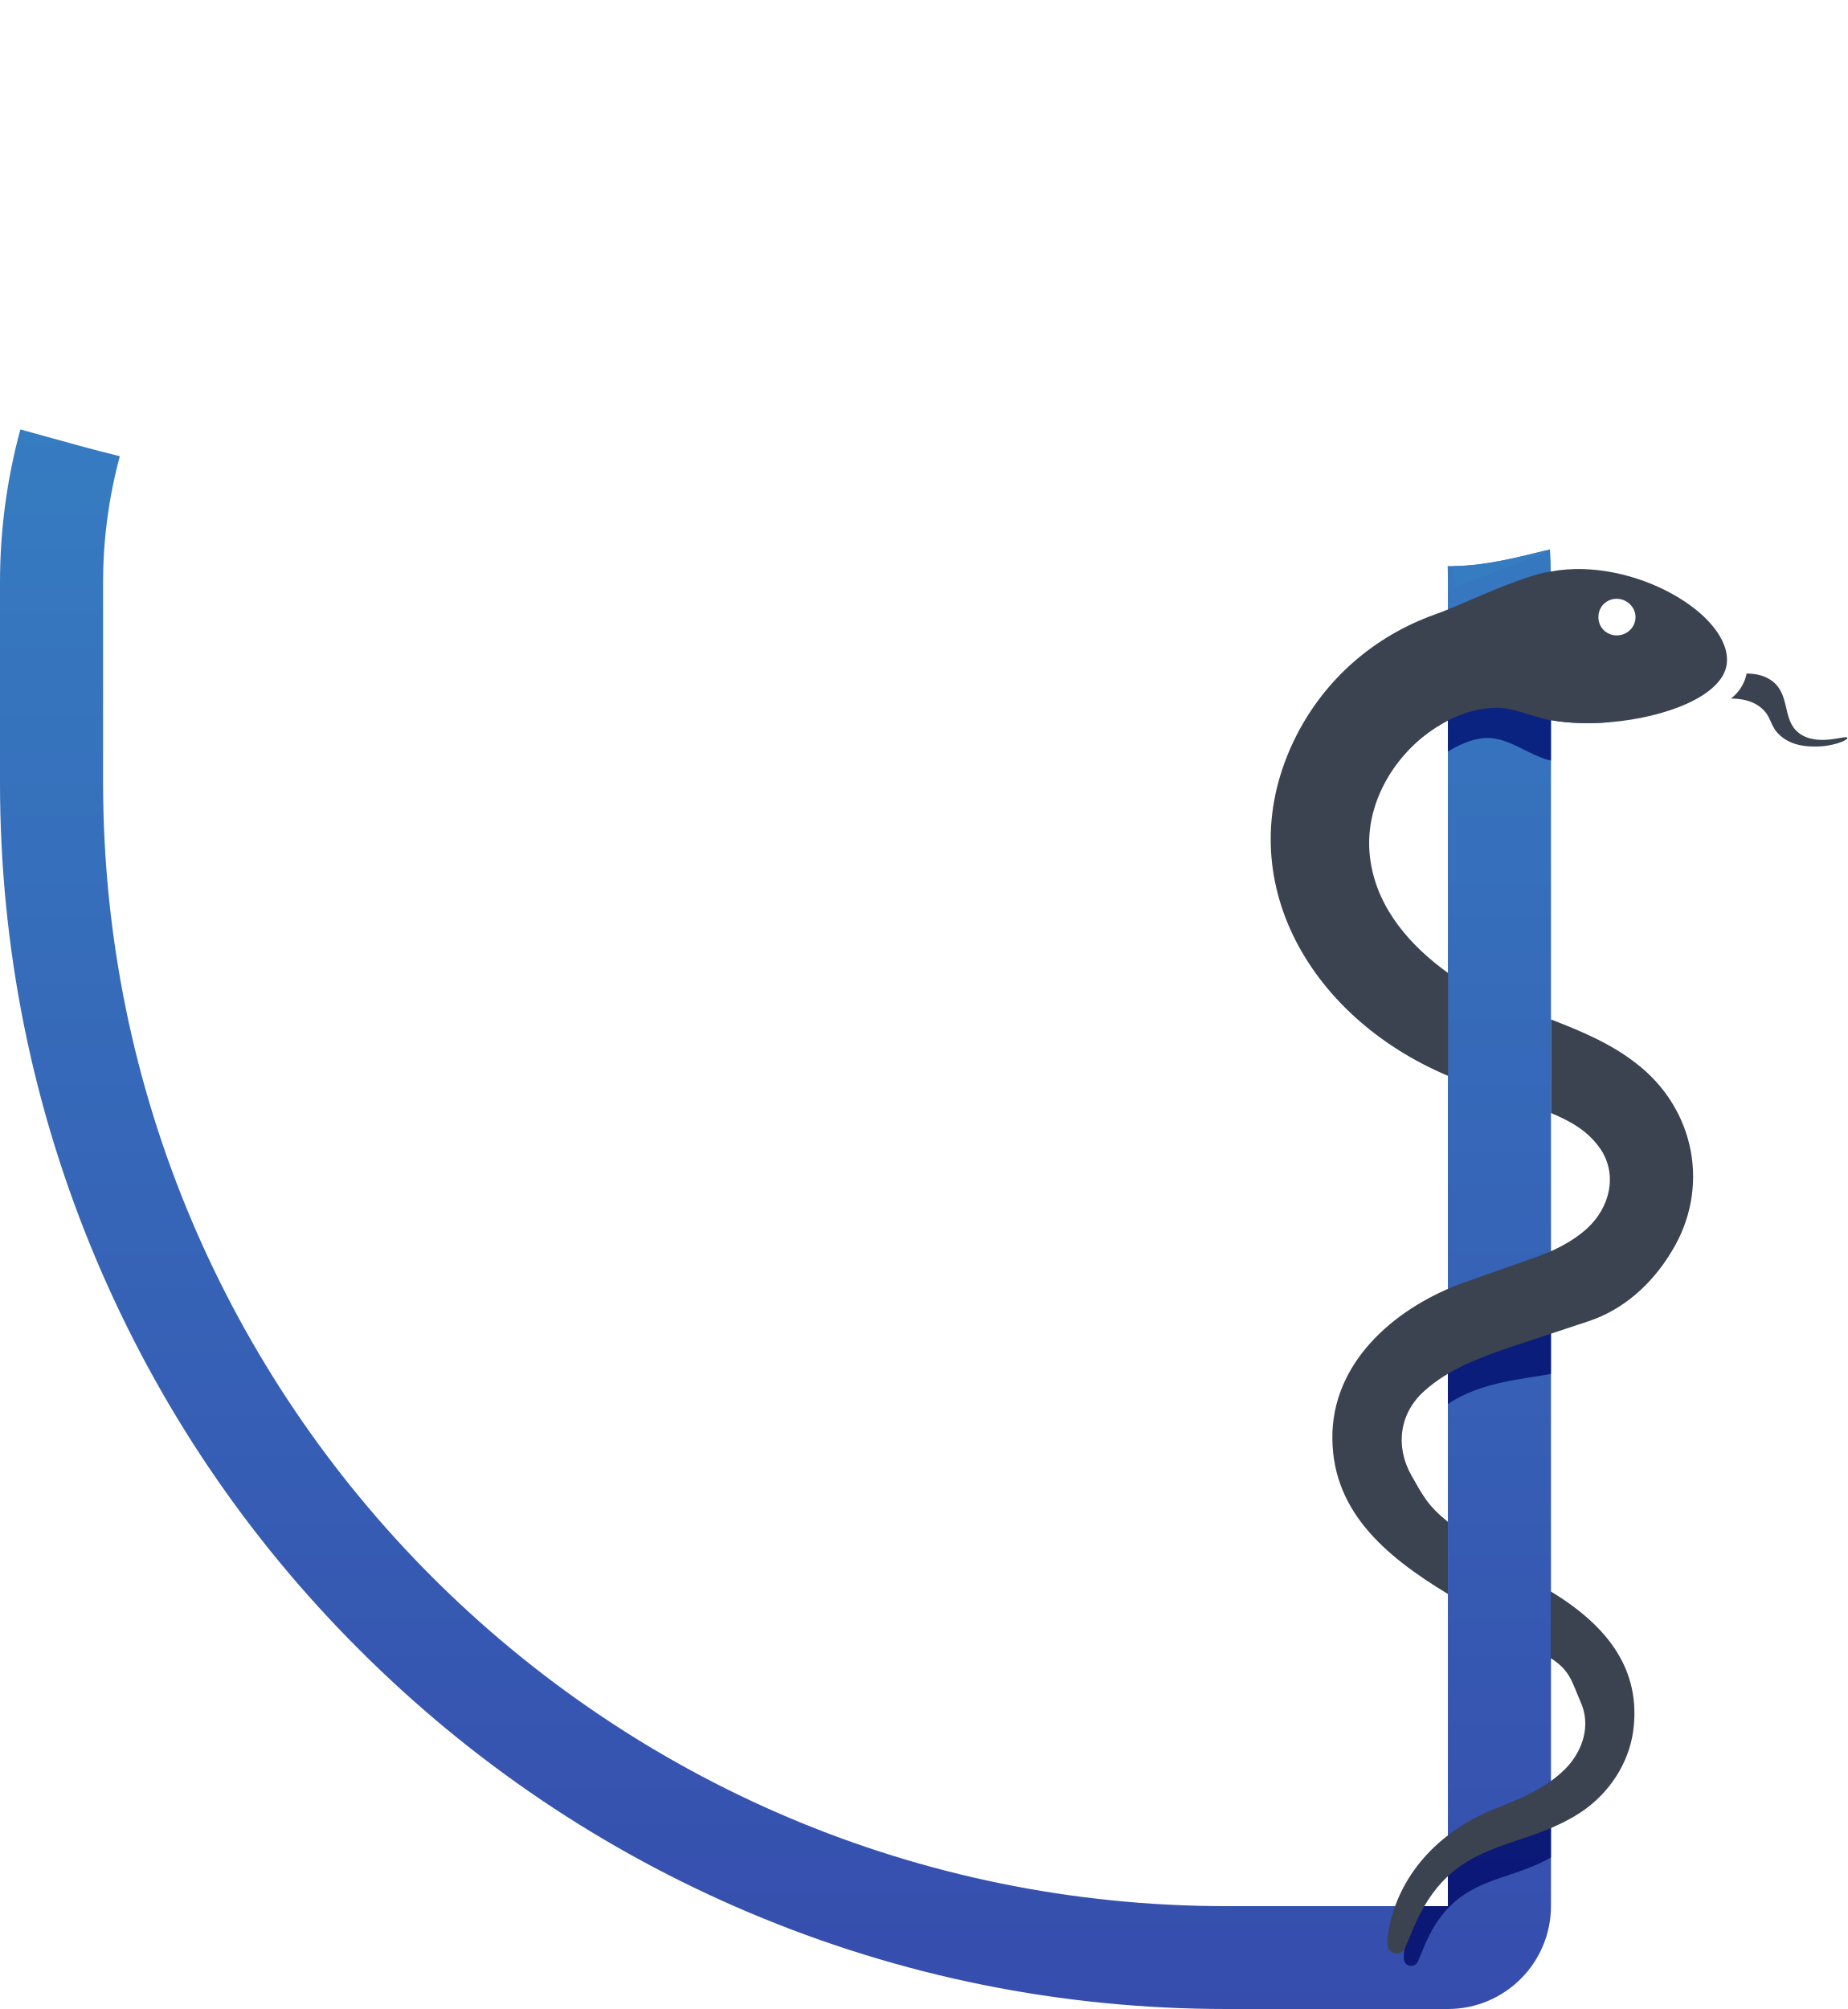
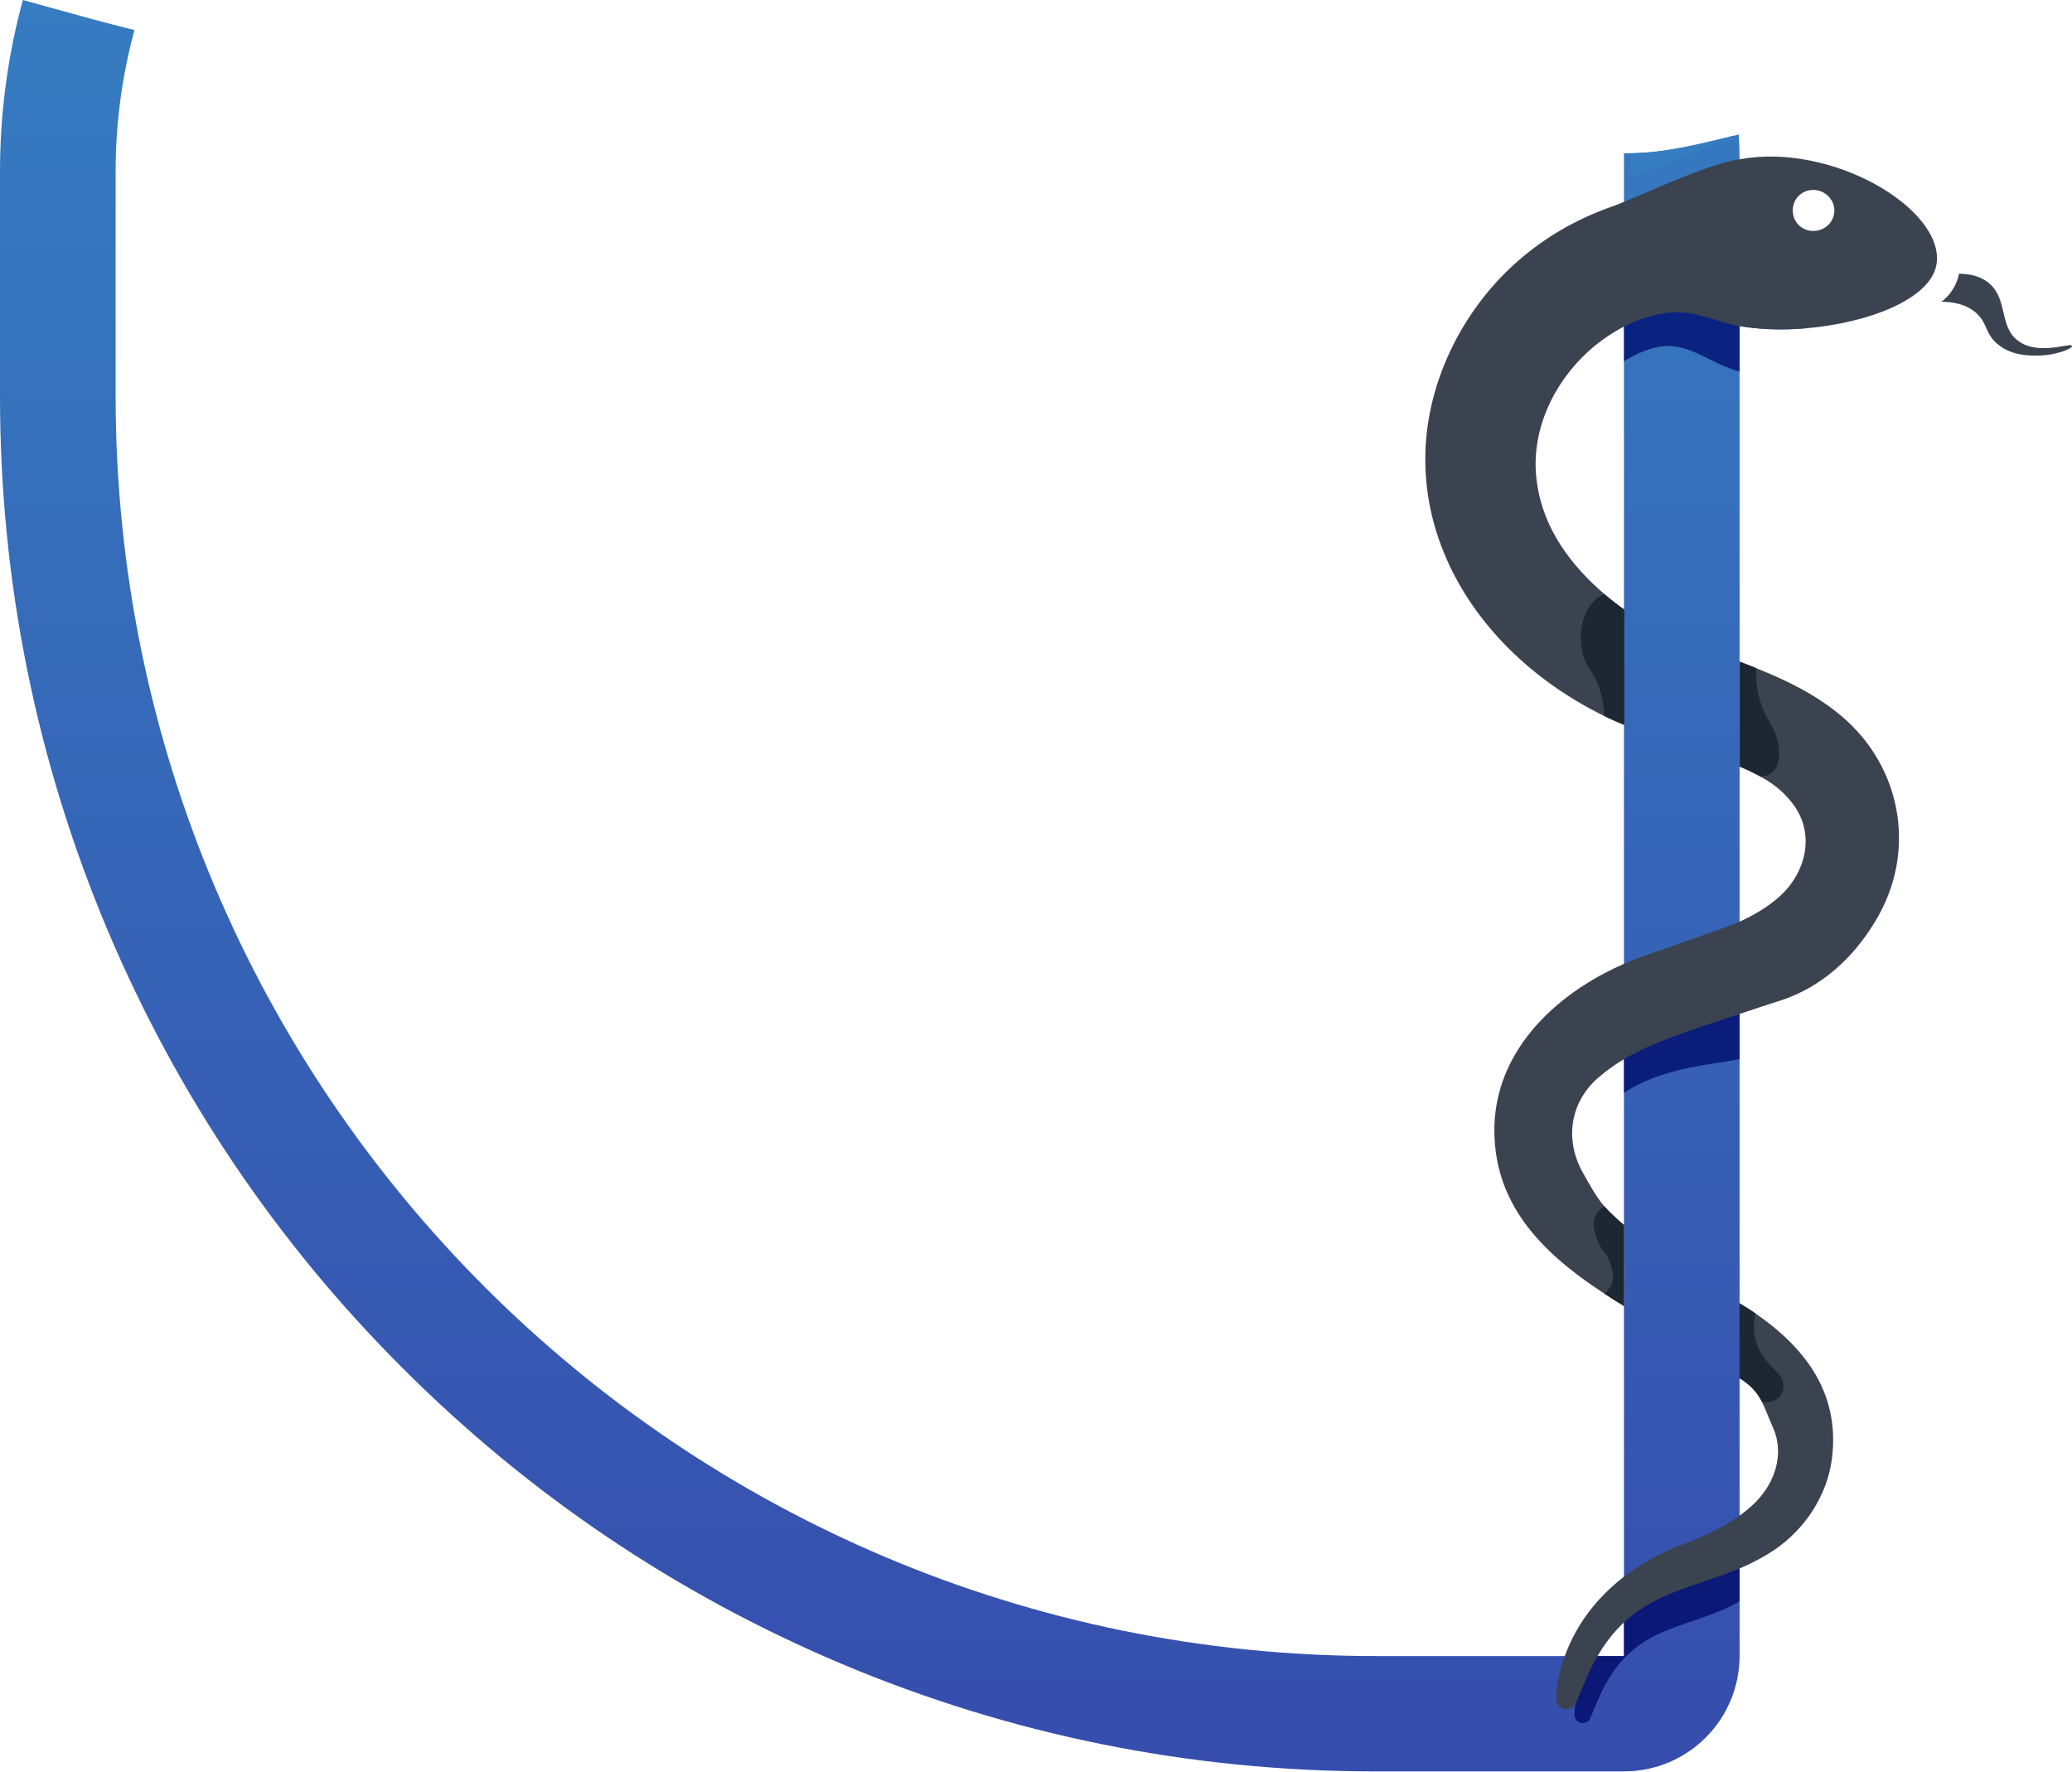
- <svg xmlns="http://www.w3.org/2000/svg" version="1.1" viewBox="0 0 716.8 779.4">
+ <svg xmlns="http://www.w3.org/2000/svg" id="Capa_1" version="1.1" viewBox="0 0 716.8 612.8">
  <defs>
    <style>
      .st0 {
        fill: #3b4350;
      }

-       .st1 {
+       .st1, .st2 {
+         isolation: isolate;
+       }
+ 
+       .st3 {
+         fill: #367cc1;
+       }
+ 
+       .st4 {
+         fill: url(#Degradado_sin_nombre);
+       }
+ 
+       .st2 {
        fill: #364dad;
        mix-blend-mode: multiply;
      }

-       .st2 {
-         isolation: isolate;
-       }
- 
-       .st3 {
-         fill: url(#Degradado_sin_nombre_17);
-       }
- 
-       .st4 {
-         fill: #367cc1;
+       .st5 {
+         fill: #1d2633;
      }
    </style>
-     <linearGradient id="Degradado_sin_nombre_17" data-name="Degradado sin nombre 17" x1="300.9" y1="166.6" x2="300.9" y2="779.4" gradientUnits="userSpaceOnUse">
+     <linearGradient id="Degradado_sin_nombre" data-name="Degradado sin nombre" x1="300.9" y1="448.8" x2="300.9" y2="-164" gradientTransform="translate(0 448.8) scale(1 -1)" gradientUnits="userSpaceOnUse">
      <stop offset="0" stop-color="#367cc1" />
      <stop offset="1" stop-color="#364dad" />
    </linearGradient>
  </defs>
-   <g class="st2">
+   <g class="st1">
    <g id="Capa_2">
      <g id="Capa_1-2">
        <g>
          <g>
-             <path class="st3" d="M601.8,221.6v517.8c0,22.1-17.9,40-40,40h-85.9c-64.2,0-126.5-12.6-185.2-37.4-56.7-24-107.6-58.3-151.3-102-43.7-43.6-78-94.5-102-151.2C12.6,430.1,0,367.8,0,303.6v-77.7c0-20.3,2.7-40.1,7.9-59.3,7.7,2.1,15.5,4.3,23.2,6.4,5.1,1.4,10.2,2.7,15.4,4-4.2,15.6-6.5,31.9-6.5,48.9v77.7c0,240.7,195.2,435.9,435.9,435.9h85.9V225.9c0-2.1,0-4.2-.1-6.3,1,0,2,0,3,0,11.4-.2,22.7-3,33.7-5.7,1-.2,2-.5,3-.8.2,2.8.3,5.7.3,8.5h0Z" />
-             <path class="st1" d="M601.8,703.2v17.4c-18.6,10.6-37.8,6.9-49.3,34.8l-2.3,5.5c-1.2,2.8-5.3,2.1-5.5-.9-.1-1.9.2-3.8.6-5.8,1.1-5.3,3.1-10.3,5.9-14.7h10.6v-12.2c4.8-4,10.3-7.2,16.3-9.6,8-3.1,15.7-6.4,21.6-12.2.8-.8,1.4-1.5,2.1-2.4Z" />
-             <path class="st1" d="M601.8,505.9v27.1c-10.2,2-27.2,3-40,11.7v-29.4c11.9-8.1,28.7-13.2,40-9.5Z" />
-             <path class="st1" d="M624.4,280.2c-7.9.7-15.8.4-22.6-.8v15.7c-8.9-2.1-16.6-9.3-25.6-8.8-5.6.4-10.7,3-14.4,5.3v-12.2c-3.4,1.7-6.7,3.9-9.8,6.4l-12.1-26,21.9.8,40,1.5,8.6.3,14,17.6Z" />
+             <path class="st4" d="M601.8,55v517.8c0,22.1-17.9,40-40,40h-85.9c-64.2,0-126.5-12.6-185.2-37.4-56.7-24-107.6-58.3-151.3-102-43.7-43.6-78-94.5-102-151.2C12.6,263.5,0,201.2,0,137V59.3C0,39,2.7,19.2,7.9,0c7.7,2.1,15.5,4.3,23.2,6.4,5.1,1.4,10.2,2.7,15.4,4-4.2,15.6-6.5,31.9-6.5,48.9v77.7c0,240.7,195.2,435.9,435.9,435.9h85.9V59.3c0-2.1,0-4.2,0-6.3h3c11.4-.2,22.7-3,33.7-5.7,1-.2,2-.5,3-.8.2,2.8.3,5.7.3,8.5h0Z" />
+             <path class="st2" d="M601.8,536.6v17.4c-18.6,10.6-37.8,6.9-49.3,34.8l-2.3,5.5c-1.2,2.8-5.3,2.1-5.5-.9,0-1.9.2-3.8.6-5.8,1.1-5.3,3.1-10.3,5.9-14.7h10.6v-12.2c4.8-4,10.3-7.2,16.3-9.6,8-3.1,15.7-6.4,21.6-12.2.8-.8,1.4-1.5,2.1-2.4h0Z" />
+             <path class="st2" d="M601.8,339.3v27.1c-10.2,2-27.2,3-40,11.7v-29.4c11.9-8.1,28.7-13.2,40-9.5h0Z" />
+             <path class="st2" d="M624.4,113.6c-7.9.7-15.8.4-22.6-.8v15.7c-8.9-2.1-16.6-9.3-25.6-8.8-5.6.4-10.7,3-14.4,5.3v-12.2c-3.4,1.7-6.7,3.9-9.8,6.4l-12.1-26,21.9.8,40,1.5,8.6.3,14,17.6v.2Z" />
          </g>
          <g>
-             <path class="st0" d="M716.8,286.3c.2.9-6,3.5-12.9,3.3-2.8,0-8.5-.2-13-4.1-4.2-3.6-3.3-7-7.1-10.5-3.7-3.4-8.7-4-12.2-4,1.1-.8,2.8-2.3,4.2-4.7,1.2-2,1.7-3.8,1.9-5,2.6,0,6.5.4,9.8,2.8,7.3,5.4,3.9,15.1,10.4,20.2,7,5.6,18.6.7,18.8,1.9h0Z" />
-             <path class="st4" d="M598.3,213.9c-11,2.7-22.3,5.5-33.7,5.7-.2,0-.4,0-.6,0l.2,8.3,35.6-13.6v-.8c-.5.1-1,.3-1.6.4Z" />
-             <path class="st0" d="M601.8,221.7h0c-1.5.2-3,.5-4.4.9-6.2,1.7-12.1,4-18,6.4-5.8,2.4-11.6,5-17.5,7.4-1.7.7-3.4,1.4-5.2,2-23.6,8.5-42.4,24.9-53.7,47-27.1,53.5,4,108.9,58.9,132v-39.9c-14.2-10.2-27.3-24.6-30.1-43.3-3-18.8,6.4-37,20.3-48.3,3.1-2.5,6.4-4.6,9.8-6.4,6-3.1,12.5-4.9,18.9-4.9s13.7,3.4,20.7,4.8h.4c6.8,1.2,14.7,1.4,22.6.8,21.8-1.8,43.9-10.2,45.5-22.6,2.3-18.9-36.3-41.8-68.1-35.9ZM627.3,246.5c-3.9,0-7.1-3-7.1-7.1s3.2-7.1,7.1-7.1,7.3,3.2,7.3,7.1-3.2,7.1-7.3,7.1Z" />
-             <path class="st0" d="M648.5,485.7c-7.5,12.4-18.5,22.4-32.2,26.9l-30.2,10c-12,4.1-24.1,8.6-33.4,17-9.7,8.6-11.4,21.5-5.1,32.7,4.6,8.1,6.4,11.8,14.2,18.1v28c-24.9-15.1-45.8-32.9-44.8-62.9,1.2-28.8,25.8-49,51.5-58.1l25.8-9.1c8-2.7,15.6-6.3,21.7-11.9,8.6-8,11.7-20.5,5.1-30.5-4.8-7-11.2-10.7-19.3-14.1v-36.3c11.9,4.6,23.3,9.4,33,17,23,17.6,29,48.5,13.7,73.2h0Z" />
-             <path class="st0" d="M633.7,671.6c-1.7,12.2-9,23.9-20.2,31.4-24.4,16.1-50.3,9-65.4,45.8l-2.9,6.9c-1.5,3.4-6.6,2.6-6.8-1.1s.3-4.8.7-7.3c4.6-21.7,20.7-37.5,41-45.6,10-3.9,19.7-8,27.1-15.3,7-7,10.2-17.1,6.1-26.1-3.4-7.8-4-12.2-11.6-17v-25.9c22.2,13.4,35.2,30.5,32,54.2h0Z" />
+             <path class="st0" d="M716.8,119.7c.2.9-6,3.5-12.9,3.3-2.8,0-8.5-.2-13-4.1-4.2-3.6-3.3-7-7.1-10.5-3.7-3.4-8.7-4-12.2-4,1.1-.8,2.8-2.3,4.2-4.7,1.2-2,1.7-3.8,1.9-5,2.6,0,6.5.4,9.8,2.8,7.3,5.4,3.9,15.1,10.4,20.2,7,5.6,18.6.7,18.8,1.9h0Z" />
+             <path class="st3" d="M598.3,47.3c-11,2.7-22.3,5.5-33.7,5.7h-.6l.2,8.3,35.6-13.6v-.8c-.5.1-1,.3-1.6.4h0Z" />
+             <path class="st0" d="M601.9,55.1h-.1c-1.5.2-3,.5-4.4.9-6.2,1.7-12.1,4-18,6.4-5.8,2.4-11.6,5-17.5,7.4-1.7.7-3.4,1.4-5.2,2-23.6,8.5-42.4,24.9-53.7,47-25.9,51.2,1.5,104.2,52,128.9,2.2,1.1,4.6,2.1,6.9,3.1v-39.9c-2.3-1.7-4.7-3.5-6.9-5.4-11.3-9.7-20.9-22.3-23.2-37.9-3-18.8,6.4-37,20.3-48.3,3.1-2.5,6.4-4.6,9.8-6.4,6-3.1,12.5-4.9,18.9-4.9s13.7,3.4,20.7,4.8h.4c6.8,1.2,14.7,1.4,22.6.8,21.8-1.8,43.9-10.2,45.5-22.6,2.3-18.9-36.3-41.8-68.1-35.9ZM627.3,79.9c-3.9,0-7.1-3-7.1-7.1s3.2-7.1,7.1-7.1,7.3,3.2,7.3,7.1-3.2,7.1-7.3,7.1Z" />
+             <path class="st0" d="M648.5,319.1c-7.5,12.4-18.5,22.4-32.2,26.9l-7.4,2.4-22.8,7.6c-11,3.8-22.1,7.9-31.1,15.1-.8.6-1.5,1.3-2.3,1.9-9.7,8.6-11.4,21.5-5.1,32.7,2.8,5,4.6,8.3,7.4,11.6,1.7,2,3.8,4.1,6.8,6.5v28c-2.3-1.4-4.6-2.8-6.8-4.3-21.8-14.2-38.9-31.4-38-58.6,1-23.7,17.8-41.5,38-52.2,4.4-2.3,8.9-4.3,13.5-5.9l25.8-9.1c5.1-1.7,10.1-3.8,14.6-6.6,2.5-1.5,4.9-3.3,7.1-5.3,8.6-8,11.7-20.5,5.1-30.5-3.3-4.8-7.3-8.1-12.2-10.7-2.2-1.2-4.6-2.3-7.1-3.4v-36.3c2.4.9,4.8,1.9,7.1,2.8,9.3,3.8,18.1,8.1,25.9,14.2,23,17.6,29,48.5,13.7,73.2Z" />
+             <path class="st0" d="M633.7,505c-1.7,12.2-9,23.9-20.2,31.4-24.4,16.1-50.3,9-65.4,45.8l-2.9,6.9c-1.5,3.4-6.6,2.6-6.8-1.1-.2-3.7.3-4.8.7-7.3,4.6-21.7,20.7-37.5,41-45.6,10-3.9,19.7-8,27.1-15.3,7-7,10.2-17.1,6.1-26.1-1.8-4-2.8-7.1-4.4-9.9-1.5-2.6-3.5-4.8-7.2-7.1v-25.9c2.5,1.5,5,3.1,7.2,4.7,17.7,12.7,27.6,28.5,24.8,49.5Z" />
          </g>
        </g>
      </g>
    </g>
  </g>
+   <path class="st5" d="M561.8,423.8v28c-2.3-1.4-4.6-2.8-6.8-4.3.7-.5,1.6-1.4,2.3-2.7,1.4-2.8.4-5.8-.3-7.9-1.4-4.2-2.9-3.8-4.4-8-.8-2.1-2.1-5.7-.5-8.7.8-1.5,2.1-2.4,2.9-2.9.9,1,1.8,2,6.8,6.5Z" />
+   <path class="st5" d="M561.9,250.8c-2.3-1-4.7-2-6.9-3.1,0-2-.4-5.1-1.4-8.6-2.1-7-4.6-7.4-6-12.8-1.6-6.3-.6-14.5,4.4-18.9,1.1-.9,2.2-1.5,3-1.9,1.1.9,2.2,1.9,3.4,2.8,1.2.9,2.3,1.8,3.5,2.6v39.9Z" />
+   <path class="st5" d="M607.5,231.1c-.2,6,.9,10.4,2.1,13.4,2.2,5.8,5.2,8.1,5.8,14.4.5,5.5-1.4,7.4-1.8,7.9-1.5,1.5-3.5,1.8-4.6,1.8-1.1-.6-2.2-1.2-3.4-1.8-1.2-.6-2.4-1.1-3.7-1.6v-36.3c1.2.5,2.4.9,3.6,1.4.7.3,1.4.6,2.1.8Z" />
+   <path class="st5" d="M601.7,450.8c1.2.7,2.5,1.5,3.7,2.3.6.4,1.2.8,1.8,1.2-1.2,6.6.4,10.6,1.4,12.6,1.1,2.1,2.7,4.1,2.7,4.1,2.7,3.4,4.6,4,5.4,6.8.2.6.6,2.2-.1,3.9-1.1,2.6-4.1,3.3-4.5,3.3-1.1.2-2,.1-2.5,0-.5-1-1.2-2.2-2.2-3.4-1.9-2.4-4.1-3.9-5.6-4.8v-25.9Z" />
</svg>
